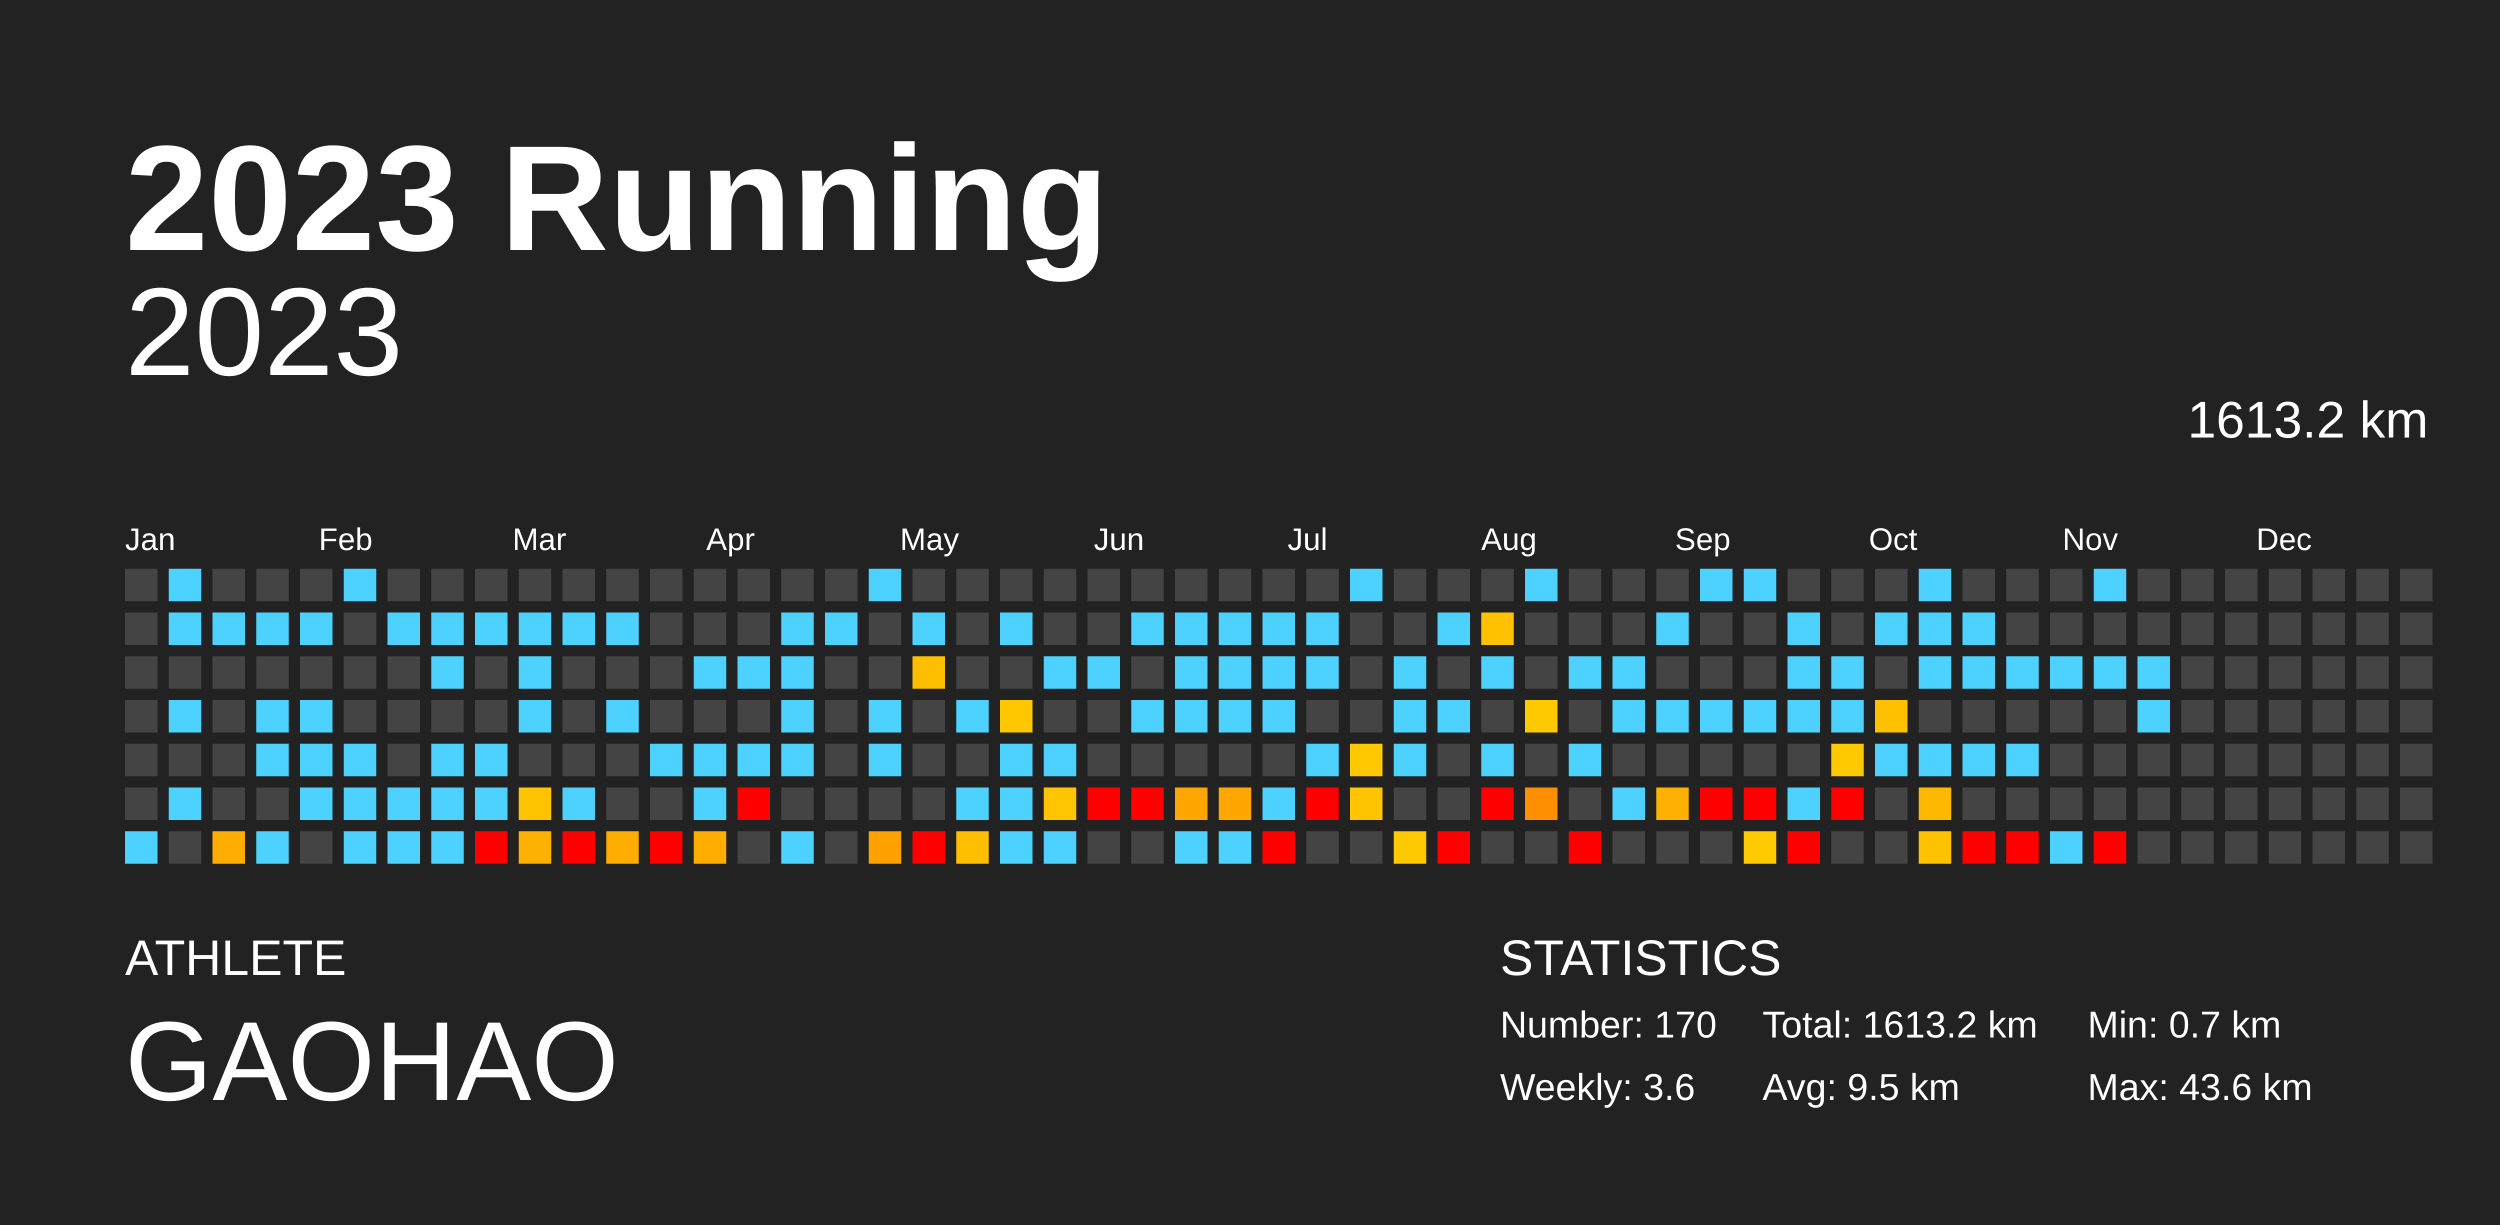
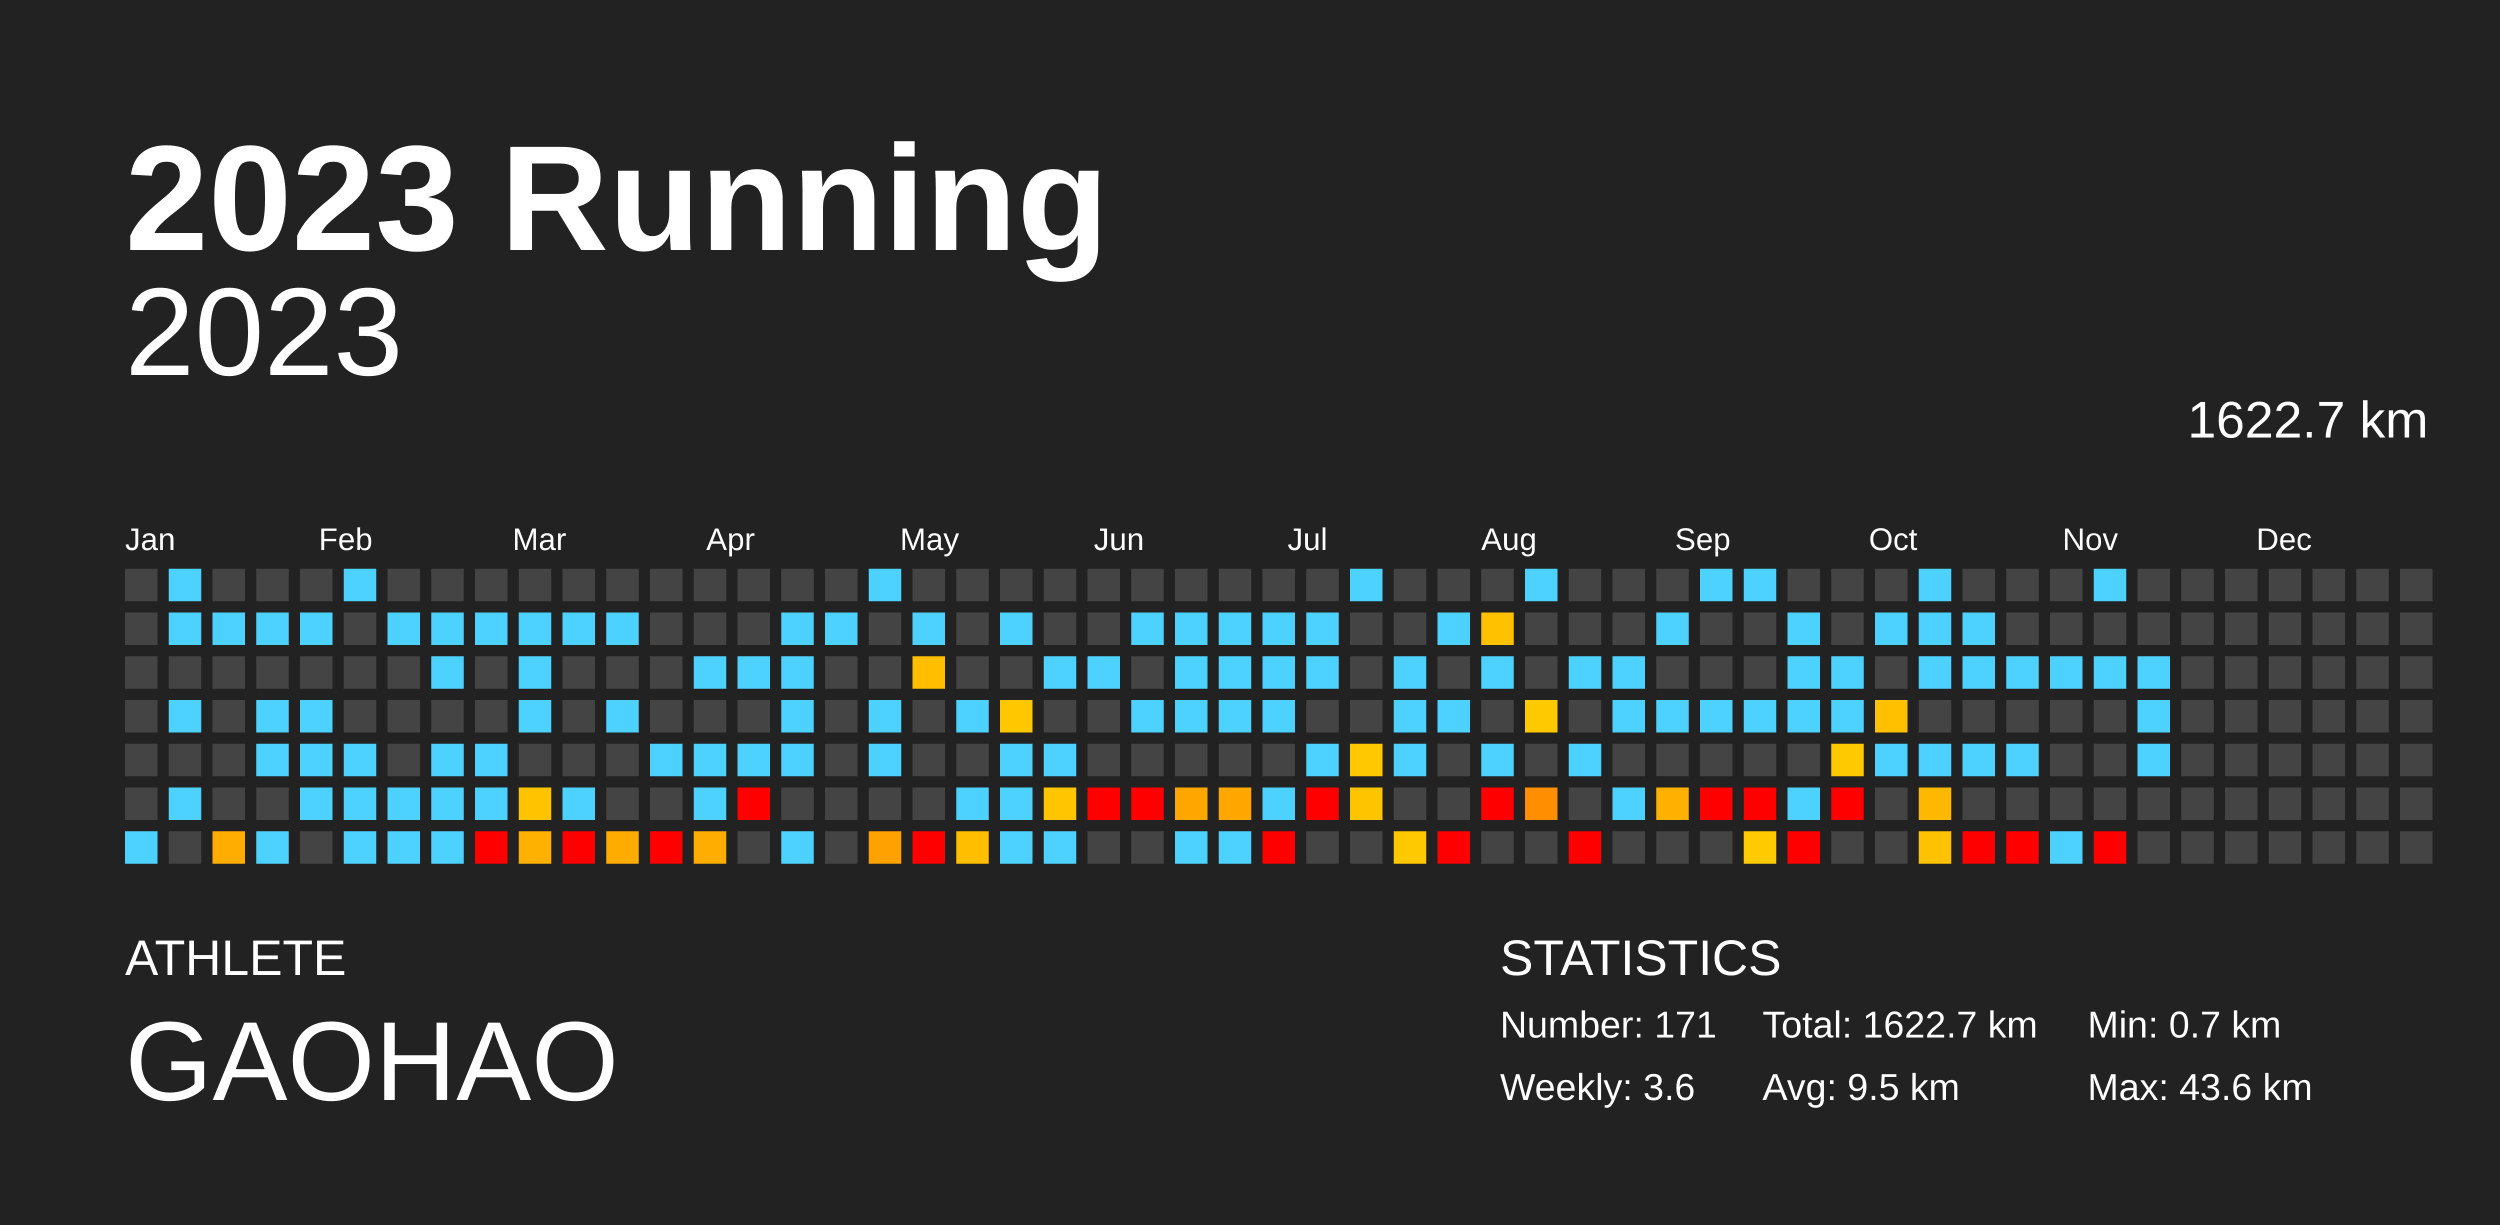
<svg xmlns="http://www.w3.org/2000/svg" baseProfile="full" height="98mm" version="1.1" viewBox="0,0,200,98" width="200mm">
  <defs />
  <rect fill="#222222" height="98" width="200" x="0" y="0" />
  <text fill="#FFFFFF" style="font-size:12px; font-family:Arial; font-weight:bold;" x="10" y="20">2023 Running</text>
  <text fill="#FFFFFF" style="font-size:4px; font-family:Arial" x="10" y="78">ATHLETE</text>
  <text fill="#FFFFFF" style="font-size:9px; font-family:Arial" x="10" y="88">GAOHAO</text>
  <text fill="#FFFFFF" style="font-size:4px; font-family:Arial" x="120" y="78">STATISTICS</text>
-   <text fill="#FFFFFF" style="font-size:3px; font-family:Arial" x="120" y="83">Number: 170</text>
+   <text fill="#FFFFFF" style="font-size:3px; font-family:Arial" x="120" y="83">Number: 171</text>
  <text fill="#FFFFFF" style="font-size:3px; font-family:Arial" x="120" y="88">Weekly: 3.6</text>
-   <text fill="#FFFFFF" style="font-size:3px; font-family:Arial" x="141" y="83">Total: 1613.2 km</text>
+   <text fill="#FFFFFF" style="font-size:3px; font-family:Arial" x="141" y="83">Total: 1622.7 km</text>
  <text fill="#FFFFFF" style="font-size:3px; font-family:Arial" x="141" y="88">Avg: 9.5 km</text>
  <text fill="#FFFFFF" style="font-size:3px; font-family:Arial" x="167" y="83">Min: 0.7 km</text>
  <text fill="#FFFFFF" style="font-size:3px; font-family:Arial" x="167" y="88">Max: 43.6 km</text>
  <text alignment-baseline="hanging" fill="#FFFFFF" style="font-size:10.0px; font-family:Arial;" x="10" y="30">2023</text>
-   <text alignment-baseline="hanging" fill="#FFFFFF" style="font-size:4.125px; font-family:Arial;" x="175" y="35">1613.2 km</text>
+   <text alignment-baseline="hanging" fill="#FFFFFF" style="font-size:4.125px; font-family:Arial;" x="175" y="35">1622.7 km</text>
  <text fill="#FFFFFF" style="font-size:2.5px; font-family:Arial" x="10.0" y="44">Jan</text>
  <text fill="#FFFFFF" style="font-size:2.5px; font-family:Arial" x="25.5" y="44">Feb</text>
  <text fill="#FFFFFF" style="font-size:2.5px; font-family:Arial" x="41.0" y="44">Mar</text>
  <text fill="#FFFFFF" style="font-size:2.5px; font-family:Arial" x="56.5" y="44">Apr</text>
  <text fill="#FFFFFF" style="font-size:2.5px; font-family:Arial" x="72.0" y="44">May</text>
  <text fill="#FFFFFF" style="font-size:2.5px; font-family:Arial" x="87.5" y="44">Jun</text>
  <text fill="#FFFFFF" style="font-size:2.5px; font-family:Arial" x="103.0" y="44">Jul</text>
  <text fill="#FFFFFF" style="font-size:2.5px; font-family:Arial" x="118.5" y="44">Aug</text>
  <text fill="#FFFFFF" style="font-size:2.5px; font-family:Arial" x="134.0" y="44">Sep</text>
  <text fill="#FFFFFF" style="font-size:2.5px; font-family:Arial" x="149.5" y="44">Oct</text>
  <text fill="#FFFFFF" style="font-size:2.5px; font-family:Arial" x="165.0" y="44">Nov</text>
  <text fill="#FFFFFF" style="font-size:2.5px; font-family:Arial" x="180.5" y="44">Dec</text>
  <rect fill="#444444" height="2.6" width="2.6" x="10.0" y="45.5" />
  <rect fill="#444444" height="2.6" width="2.6" x="10.0" y="49.0" />
  <rect fill="#444444" height="2.6" width="2.6" x="10.0" y="52.5" />
  <rect fill="#444444" height="2.6" width="2.6" x="10.0" y="56.0" />
  <rect fill="#444444" height="2.6" width="2.6" x="10.0" y="59.5" />
  <rect fill="#444444" height="2.6" width="2.6" x="10.0" y="63.0" />
  <rect fill="#4dd2ff" height="2.6" width="2.6" x="10.0" y="66.5" />
  <rect fill="#4dd2ff" height="2.6" width="2.6" x="13.5" y="45.5" />
  <rect fill="#4dd2ff" height="2.6" width="2.6" x="13.5" y="49.0" />
  <rect fill="#444444" height="2.6" width="2.6" x="13.5" y="52.5" />
  <rect fill="#4dd2ff" height="2.6" width="2.6" x="13.5" y="56.0" />
  <rect fill="#444444" height="2.6" width="2.6" x="13.5" y="59.5" />
  <rect fill="#4dd2ff" height="2.6" width="2.6" x="13.5" y="63.0" />
  <rect fill="#444444" height="2.6" width="2.6" x="13.5" y="66.5" />
  <rect fill="#444444" height="2.6" width="2.6" x="17.0" y="45.5" />
  <rect fill="#4dd2ff" height="2.6" width="2.6" x="17.0" y="49.0" />
  <rect fill="#444444" height="2.6" width="2.6" x="17.0" y="52.5" />
  <rect fill="#444444" height="2.6" width="2.6" x="17.0" y="56.0" />
  <rect fill="#444444" height="2.6" width="2.6" x="17.0" y="59.5" />
  <rect fill="#444444" height="2.6" width="2.6" x="17.0" y="63.0" />
  <rect fill="#ffad00" height="2.6" width="2.6" x="17.0" y="66.5" />
  <rect fill="#444444" height="2.6" width="2.6" x="20.5" y="45.5" />
  <rect fill="#4dd2ff" height="2.6" width="2.6" x="20.5" y="49.0" />
  <rect fill="#444444" height="2.6" width="2.6" x="20.5" y="52.5" />
  <rect fill="#4dd2ff" height="2.6" width="2.6" x="20.5" y="56.0" />
  <rect fill="#4dd2ff" height="2.6" width="2.6" x="20.5" y="59.5" />
  <rect fill="#444444" height="2.6" width="2.6" x="20.5" y="63.0" />
  <rect fill="#4dd2ff" height="2.6" width="2.6" x="20.5" y="66.5" />
  <rect fill="#444444" height="2.6" width="2.6" x="24.0" y="45.5" />
  <rect fill="#4dd2ff" height="2.6" width="2.6" x="24.0" y="49.0" />
  <rect fill="#444444" height="2.6" width="2.6" x="24.0" y="52.5" />
  <rect fill="#4dd2ff" height="2.6" width="2.6" x="24.0" y="56.0" />
  <rect fill="#4dd2ff" height="2.6" width="2.6" x="24.0" y="59.5" />
  <rect fill="#4dd2ff" height="2.6" width="2.6" x="24.0" y="63.0" />
  <rect fill="#444444" height="2.6" width="2.6" x="24.0" y="66.5" />
  <rect fill="#4dd2ff" height="2.6" width="2.6" x="27.5" y="45.5" />
  <rect fill="#444444" height="2.6" width="2.6" x="27.5" y="49.0" />
  <rect fill="#444444" height="2.6" width="2.6" x="27.5" y="52.5" />
  <rect fill="#444444" height="2.6" width="2.6" x="27.5" y="56.0" />
  <rect fill="#4dd2ff" height="2.6" width="2.6" x="27.5" y="59.5" />
  <rect fill="#4dd2ff" height="2.6" width="2.6" x="27.5" y="63.0" />
  <rect fill="#4dd2ff" height="2.6" width="2.6" x="27.5" y="66.5" />
  <rect fill="#444444" height="2.6" width="2.6" x="31.0" y="45.5" />
  <rect fill="#4dd2ff" height="2.6" width="2.6" x="31.0" y="49.0" />
  <rect fill="#444444" height="2.6" width="2.6" x="31.0" y="52.5" />
  <rect fill="#444444" height="2.6" width="2.6" x="31.0" y="56.0" />
  <rect fill="#444444" height="2.6" width="2.6" x="31.0" y="59.5" />
  <rect fill="#4dd2ff" height="2.6" width="2.6" x="31.0" y="63.0" />
  <rect fill="#4dd2ff" height="2.6" width="2.6" x="31.0" y="66.5" />
  <rect fill="#444444" height="2.6" width="2.6" x="34.5" y="45.5" />
  <rect fill="#4dd2ff" height="2.6" width="2.6" x="34.5" y="49.0" />
  <rect fill="#4dd2ff" height="2.6" width="2.6" x="34.5" y="52.5" />
  <rect fill="#444444" height="2.6" width="2.6" x="34.5" y="56.0" />
  <rect fill="#4dd2ff" height="2.6" width="2.6" x="34.5" y="59.5" />
  <rect fill="#4dd2ff" height="2.6" width="2.6" x="34.5" y="63.0" />
  <rect fill="#4dd2ff" height="2.6" width="2.6" x="34.5" y="66.5" />
  <rect fill="#444444" height="2.6" width="2.6" x="38.0" y="45.5" />
  <rect fill="#4dd2ff" height="2.6" width="2.6" x="38.0" y="49.0" />
  <rect fill="#444444" height="2.6" width="2.6" x="38.0" y="52.5" />
  <rect fill="#444444" height="2.6" width="2.6" x="38.0" y="56.0" />
  <rect fill="#4dd2ff" height="2.6" width="2.6" x="38.0" y="59.5" />
  <rect fill="#4dd2ff" height="2.6" width="2.6" x="38.0" y="63.0" />
  <rect fill="red" height="2.6" width="2.6" x="38.0" y="66.5" />
  <rect fill="#444444" height="2.6" width="2.6" x="41.5" y="45.5" />
  <rect fill="#4dd2ff" height="2.6" width="2.6" x="41.5" y="49.0" />
  <rect fill="#4dd2ff" height="2.6" width="2.6" x="41.5" y="52.5" />
  <rect fill="#4dd2ff" height="2.6" width="2.6" x="41.5" y="56.0" />
  <rect fill="#444444" height="2.6" width="2.6" x="41.5" y="59.5" />
  <rect fill="#ffc300" height="2.6" width="2.6" x="41.5" y="63.0" />
  <rect fill="#ffb100" height="2.6" width="2.6" x="41.5" y="66.5" />
  <rect fill="#444444" height="2.6" width="2.6" x="45.0" y="45.5" />
  <rect fill="#4dd2ff" height="2.6" width="2.6" x="45.0" y="49.0" />
  <rect fill="#444444" height="2.6" width="2.6" x="45.0" y="52.5" />
  <rect fill="#444444" height="2.6" width="2.6" x="45.0" y="56.0" />
  <rect fill="#444444" height="2.6" width="2.6" x="45.0" y="59.5" />
  <rect fill="#4dd2ff" height="2.6" width="2.6" x="45.0" y="63.0" />
  <rect fill="red" height="2.6" width="2.6" x="45.0" y="66.5" />
  <rect fill="#444444" height="2.6" width="2.6" x="48.5" y="45.5" />
  <rect fill="#4dd2ff" height="2.6" width="2.6" x="48.5" y="49.0" />
  <rect fill="#444444" height="2.6" width="2.6" x="48.5" y="52.5" />
  <rect fill="#4dd2ff" height="2.6" width="2.6" x="48.5" y="56.0" />
  <rect fill="#444444" height="2.6" width="2.6" x="48.5" y="59.5" />
  <rect fill="#444444" height="2.6" width="2.6" x="48.5" y="63.0" />
  <rect fill="#ffac00" height="2.6" width="2.6" x="48.5" y="66.5" />
  <rect fill="#444444" height="2.6" width="2.6" x="52.0" y="45.5" />
  <rect fill="#444444" height="2.6" width="2.6" x="52.0" y="49.0" />
  <rect fill="#444444" height="2.6" width="2.6" x="52.0" y="52.5" />
  <rect fill="#444444" height="2.6" width="2.6" x="52.0" y="56.0" />
  <rect fill="#4dd2ff" height="2.6" width="2.6" x="52.0" y="59.5" />
  <rect fill="#444444" height="2.6" width="2.6" x="52.0" y="63.0" />
  <rect fill="red" height="2.6" width="2.6" x="52.0" y="66.5" />
  <rect fill="#444444" height="2.6" width="2.6" x="55.5" y="45.5" />
  <rect fill="#444444" height="2.6" width="2.6" x="55.5" y="49.0" />
  <rect fill="#4dd2ff" height="2.6" width="2.6" x="55.5" y="52.5" />
  <rect fill="#444444" height="2.6" width="2.6" x="55.5" y="56.0" />
  <rect fill="#4dd2ff" height="2.6" width="2.6" x="55.5" y="59.5" />
  <rect fill="#4dd2ff" height="2.6" width="2.6" x="55.5" y="63.0" />
  <rect fill="#ffae00" height="2.6" width="2.6" x="55.5" y="66.5" />
  <rect fill="#444444" height="2.6" width="2.6" x="59.0" y="45.5" />
  <rect fill="#444444" height="2.6" width="2.6" x="59.0" y="49.0" />
  <rect fill="#4dd2ff" height="2.6" width="2.6" x="59.0" y="52.5" />
  <rect fill="#444444" height="2.6" width="2.6" x="59.0" y="56.0" />
  <rect fill="#4dd2ff" height="2.6" width="2.6" x="59.0" y="59.5" />
  <rect fill="red" height="2.6" width="2.6" x="59.0" y="63.0" />
  <rect fill="#444444" height="2.6" width="2.6" x="59.0" y="66.5" />
  <rect fill="#444444" height="2.6" width="2.6" x="62.5" y="45.5" />
  <rect fill="#4dd2ff" height="2.6" width="2.6" x="62.5" y="49.0" />
  <rect fill="#4dd2ff" height="2.6" width="2.6" x="62.5" y="52.5" />
  <rect fill="#4dd2ff" height="2.6" width="2.6" x="62.5" y="56.0" />
  <rect fill="#4dd2ff" height="2.6" width="2.6" x="62.5" y="59.5" />
  <rect fill="#444444" height="2.6" width="2.6" x="62.5" y="63.0" />
  <rect fill="#4dd2ff" height="2.6" width="2.6" x="62.5" y="66.5" />
  <rect fill="#444444" height="2.6" width="2.6" x="66.0" y="45.5" />
  <rect fill="#4dd2ff" height="2.6" width="2.6" x="66.0" y="49.0" />
  <rect fill="#444444" height="2.6" width="2.6" x="66.0" y="52.5" />
  <rect fill="#444444" height="2.6" width="2.6" x="66.0" y="56.0" />
  <rect fill="#444444" height="2.6" width="2.6" x="66.0" y="59.5" />
  <rect fill="#444444" height="2.6" width="2.6" x="66.0" y="63.0" />
  <rect fill="#444444" height="2.6" width="2.6" x="66.0" y="66.5" />
  <rect fill="#4dd2ff" height="2.6" width="2.6" x="69.5" y="45.5" />
  <rect fill="#444444" height="2.6" width="2.6" x="69.5" y="49.0" />
  <rect fill="#444444" height="2.6" width="2.6" x="69.5" y="52.5" />
  <rect fill="#4dd2ff" height="2.6" width="2.6" x="69.5" y="56.0" />
  <rect fill="#4dd2ff" height="2.6" width="2.6" x="69.5" y="59.5" />
  <rect fill="#444444" height="2.6" width="2.6" x="69.5" y="63.0" />
  <rect fill="#ffa100" height="2.6" width="2.6" x="69.5" y="66.5" />
  <rect fill="#444444" height="2.6" width="2.6" x="73.0" y="45.5" />
  <rect fill="#4dd2ff" height="2.6" width="2.6" x="73.0" y="49.0" />
  <rect fill="#ffbe00" height="2.6" width="2.6" x="73.0" y="52.5" />
  <rect fill="#444444" height="2.6" width="2.6" x="73.0" y="56.0" />
  <rect fill="#444444" height="2.6" width="2.6" x="73.0" y="59.5" />
  <rect fill="#444444" height="2.6" width="2.6" x="73.0" y="63.0" />
  <rect fill="red" height="2.6" width="2.6" x="73.0" y="66.5" />
  <rect fill="#444444" height="2.6" width="2.6" x="76.5" y="45.5" />
  <rect fill="#444444" height="2.6" width="2.6" x="76.5" y="49.0" />
  <rect fill="#444444" height="2.6" width="2.6" x="76.5" y="52.5" />
  <rect fill="#4dd2ff" height="2.6" width="2.6" x="76.5" y="56.0" />
  <rect fill="#444444" height="2.6" width="2.6" x="76.5" y="59.5" />
  <rect fill="#4dd2ff" height="2.6" width="2.6" x="76.5" y="63.0" />
  <rect fill="#ffbe00" height="2.6" width="2.6" x="76.5" y="66.5" />
  <rect fill="#444444" height="2.6" width="2.6" x="80.0" y="45.5" />
  <rect fill="#4dd2ff" height="2.6" width="2.6" x="80.0" y="49.0" />
  <rect fill="#444444" height="2.6" width="2.6" x="80.0" y="52.5" />
  <rect fill="#ffc700" height="2.6" width="2.6" x="80.0" y="56.0" />
  <rect fill="#4dd2ff" height="2.6" width="2.6" x="80.0" y="59.5" />
  <rect fill="#4dd2ff" height="2.6" width="2.6" x="80.0" y="63.0" />
  <rect fill="#4dd2ff" height="2.6" width="2.6" x="80.0" y="66.5" />
  <rect fill="#444444" height="2.6" width="2.6" x="83.5" y="45.5" />
  <rect fill="#444444" height="2.6" width="2.6" x="83.5" y="49.0" />
  <rect fill="#4dd2ff" height="2.6" width="2.6" x="83.5" y="52.5" />
  <rect fill="#444444" height="2.6" width="2.6" x="83.5" y="56.0" />
  <rect fill="#4dd2ff" height="2.6" width="2.6" x="83.5" y="59.5" />
  <rect fill="#ffc500" height="2.6" width="2.6" x="83.5" y="63.0" />
  <rect fill="#4dd2ff" height="2.6" width="2.6" x="83.5" y="66.5" />
  <rect fill="#444444" height="2.6" width="2.6" x="87.0" y="45.5" />
  <rect fill="#444444" height="2.6" width="2.6" x="87.0" y="49.0" />
  <rect fill="#4dd2ff" height="2.6" width="2.6" x="87.0" y="52.5" />
  <rect fill="#444444" height="2.6" width="2.6" x="87.0" y="56.0" />
  <rect fill="#444444" height="2.6" width="2.6" x="87.0" y="59.5" />
  <rect fill="red" height="2.6" width="2.6" x="87.0" y="63.0" />
  <rect fill="#444444" height="2.6" width="2.6" x="87.0" y="66.5" />
  <rect fill="#444444" height="2.6" width="2.6" x="90.5" y="45.5" />
  <rect fill="#4dd2ff" height="2.6" width="2.6" x="90.5" y="49.0" />
  <rect fill="#444444" height="2.6" width="2.6" x="90.5" y="52.5" />
  <rect fill="#4dd2ff" height="2.6" width="2.6" x="90.5" y="56.0" />
  <rect fill="#444444" height="2.6" width="2.6" x="90.5" y="59.5" />
  <rect fill="red" height="2.6" width="2.6" x="90.5" y="63.0" />
  <rect fill="#444444" height="2.6" width="2.6" x="90.5" y="66.5" />
  <rect fill="#444444" height="2.6" width="2.6" x="94.0" y="45.5" />
  <rect fill="#4dd2ff" height="2.6" width="2.6" x="94.0" y="49.0" />
  <rect fill="#4dd2ff" height="2.6" width="2.6" x="94.0" y="52.5" />
  <rect fill="#4dd2ff" height="2.6" width="2.6" x="94.0" y="56.0" />
  <rect fill="#444444" height="2.6" width="2.6" x="94.0" y="59.5" />
  <rect fill="#ffa600" height="2.6" width="2.6" x="94.0" y="63.0" />
  <rect fill="#4dd2ff" height="2.6" width="2.6" x="94.0" y="66.5" />
  <rect fill="#444444" height="2.6" width="2.6" x="97.5" y="45.5" />
  <rect fill="#4dd2ff" height="2.6" width="2.6" x="97.5" y="49.0" />
  <rect fill="#4dd2ff" height="2.6" width="2.6" x="97.5" y="52.5" />
  <rect fill="#4dd2ff" height="2.6" width="2.6" x="97.5" y="56.0" />
  <rect fill="#444444" height="2.6" width="2.6" x="97.5" y="59.5" />
  <rect fill="#ffa700" height="2.6" width="2.6" x="97.5" y="63.0" />
  <rect fill="#4dd2ff" height="2.6" width="2.6" x="97.5" y="66.5" />
  <rect fill="#444444" height="2.6" width="2.6" x="101.0" y="45.5" />
  <rect fill="#4dd2ff" height="2.6" width="2.6" x="101.0" y="49.0" />
  <rect fill="#4dd2ff" height="2.6" width="2.6" x="101.0" y="52.5" />
  <rect fill="#4dd2ff" height="2.6" width="2.6" x="101.0" y="56.0" />
  <rect fill="#444444" height="2.6" width="2.6" x="101.0" y="59.5" />
  <rect fill="#4dd2ff" height="2.6" width="2.6" x="101.0" y="63.0" />
  <rect fill="red" height="2.6" width="2.6" x="101.0" y="66.5" />
  <rect fill="#444444" height="2.6" width="2.6" x="104.5" y="45.5" />
  <rect fill="#4dd2ff" height="2.6" width="2.6" x="104.5" y="49.0" />
  <rect fill="#4dd2ff" height="2.6" width="2.6" x="104.5" y="52.5" />
  <rect fill="#444444" height="2.6" width="2.6" x="104.5" y="56.0" />
  <rect fill="#4dd2ff" height="2.6" width="2.6" x="104.5" y="59.5" />
  <rect fill="red" height="2.6" width="2.6" x="104.5" y="63.0" />
  <rect fill="#444444" height="2.6" width="2.6" x="104.5" y="66.5" />
  <rect fill="#4dd2ff" height="2.6" width="2.6" x="108.0" y="45.5" />
  <rect fill="#444444" height="2.6" width="2.6" x="108.0" y="49.0" />
  <rect fill="#444444" height="2.6" width="2.6" x="108.0" y="52.5" />
  <rect fill="#444444" height="2.6" width="2.6" x="108.0" y="56.0" />
  <rect fill="#ffc800" height="2.6" width="2.6" x="108.0" y="59.5" />
  <rect fill="#ffc400" height="2.6" width="2.6" x="108.0" y="63.0" />
  <rect fill="#444444" height="2.6" width="2.6" x="108.0" y="66.5" />
  <rect fill="#444444" height="2.6" width="2.6" x="111.5" y="45.5" />
  <rect fill="#444444" height="2.6" width="2.6" x="111.5" y="49.0" />
  <rect fill="#4dd2ff" height="2.6" width="2.6" x="111.5" y="52.5" />
  <rect fill="#4dd2ff" height="2.6" width="2.6" x="111.5" y="56.0" />
  <rect fill="#4dd2ff" height="2.6" width="2.6" x="111.5" y="59.5" />
  <rect fill="#444444" height="2.6" width="2.6" x="111.5" y="63.0" />
  <rect fill="#ffc900" height="2.6" width="2.6" x="111.5" y="66.5" />
  <rect fill="#444444" height="2.6" width="2.6" x="115.0" y="45.5" />
  <rect fill="#4dd2ff" height="2.6" width="2.6" x="115.0" y="49.0" />
  <rect fill="#444444" height="2.6" width="2.6" x="115.0" y="52.5" />
  <rect fill="#4dd2ff" height="2.6" width="2.6" x="115.0" y="56.0" />
  <rect fill="#444444" height="2.6" width="2.6" x="115.0" y="59.5" />
  <rect fill="#444444" height="2.6" width="2.6" x="115.0" y="63.0" />
  <rect fill="red" height="2.6" width="2.6" x="115.0" y="66.5" />
  <rect fill="#444444" height="2.6" width="2.6" x="118.5" y="45.5" />
  <rect fill="#ffc100" height="2.6" width="2.6" x="118.5" y="49.0" />
  <rect fill="#4dd2ff" height="2.6" width="2.6" x="118.5" y="52.5" />
  <rect fill="#444444" height="2.6" width="2.6" x="118.5" y="56.0" />
  <rect fill="#4dd2ff" height="2.6" width="2.6" x="118.5" y="59.5" />
  <rect fill="red" height="2.6" width="2.6" x="118.5" y="63.0" />
  <rect fill="#444444" height="2.6" width="2.6" x="118.5" y="66.5" />
  <rect fill="#4dd2ff" height="2.6" width="2.6" x="122.0" y="45.5" />
  <rect fill="#444444" height="2.6" width="2.6" x="122.0" y="49.0" />
  <rect fill="#444444" height="2.6" width="2.6" x="122.0" y="52.5" />
  <rect fill="#ffc900" height="2.6" width="2.6" x="122.0" y="56.0" />
  <rect fill="#444444" height="2.6" width="2.6" x="122.0" y="59.5" />
  <rect fill="#ff8e00" height="2.6" width="2.6" x="122.0" y="63.0" />
  <rect fill="#444444" height="2.6" width="2.6" x="122.0" y="66.5" />
  <rect fill="#444444" height="2.6" width="2.6" x="125.5" y="45.5" />
  <rect fill="#444444" height="2.6" width="2.6" x="125.5" y="49.0" />
  <rect fill="#4dd2ff" height="2.6" width="2.6" x="125.5" y="52.5" />
  <rect fill="#444444" height="2.6" width="2.6" x="125.5" y="56.0" />
  <rect fill="#4dd2ff" height="2.6" width="2.6" x="125.5" y="59.5" />
  <rect fill="#444444" height="2.6" width="2.6" x="125.5" y="63.0" />
  <rect fill="red" height="2.6" width="2.6" x="125.5" y="66.5" />
  <rect fill="#444444" height="2.6" width="2.6" x="129.0" y="45.5" />
  <rect fill="#444444" height="2.6" width="2.6" x="129.0" y="49.0" />
  <rect fill="#4dd2ff" height="2.6" width="2.6" x="129.0" y="52.5" />
  <rect fill="#4dd2ff" height="2.6" width="2.6" x="129.0" y="56.0" />
  <rect fill="#444444" height="2.6" width="2.6" x="129.0" y="59.5" />
  <rect fill="#4dd2ff" height="2.6" width="2.6" x="129.0" y="63.0" />
  <rect fill="#444444" height="2.6" width="2.6" x="129.0" y="66.5" />
  <rect fill="#444444" height="2.6" width="2.6" x="132.5" y="45.5" />
  <rect fill="#4dd2ff" height="2.6" width="2.6" x="132.5" y="49.0" />
  <rect fill="#444444" height="2.6" width="2.6" x="132.5" y="52.5" />
  <rect fill="#4dd2ff" height="2.6" width="2.6" x="132.5" y="56.0" />
  <rect fill="#444444" height="2.6" width="2.6" x="132.5" y="59.5" />
  <rect fill="#ffb000" height="2.6" width="2.6" x="132.5" y="63.0" />
  <rect fill="#444444" height="2.6" width="2.6" x="132.5" y="66.5" />
  <rect fill="#4dd2ff" height="2.6" width="2.6" x="136.0" y="45.5" />
  <rect fill="#444444" height="2.6" width="2.6" x="136.0" y="49.0" />
  <rect fill="#444444" height="2.6" width="2.6" x="136.0" y="52.5" />
  <rect fill="#4dd2ff" height="2.6" width="2.6" x="136.0" y="56.0" />
  <rect fill="#444444" height="2.6" width="2.6" x="136.0" y="59.5" />
  <rect fill="red" height="2.6" width="2.6" x="136.0" y="63.0" />
  <rect fill="#444444" height="2.6" width="2.6" x="136.0" y="66.5" />
  <rect fill="#4dd2ff" height="2.6" width="2.6" x="139.5" y="45.5" />
  <rect fill="#444444" height="2.6" width="2.6" x="139.5" y="49.0" />
  <rect fill="#444444" height="2.6" width="2.6" x="139.5" y="52.5" />
  <rect fill="#4dd2ff" height="2.6" width="2.6" x="139.5" y="56.0" />
  <rect fill="#444444" height="2.6" width="2.6" x="139.5" y="59.5" />
  <rect fill="red" height="2.6" width="2.6" x="139.5" y="63.0" />
  <rect fill="#ffca00" height="2.6" width="2.6" x="139.5" y="66.5" />
  <rect fill="#444444" height="2.6" width="2.6" x="143.0" y="45.5" />
  <rect fill="#4dd2ff" height="2.6" width="2.6" x="143.0" y="49.0" />
  <rect fill="#4dd2ff" height="2.6" width="2.6" x="143.0" y="52.5" />
  <rect fill="#4dd2ff" height="2.6" width="2.6" x="143.0" y="56.0" />
  <rect fill="#444444" height="2.6" width="2.6" x="143.0" y="59.5" />
  <rect fill="#4dd2ff" height="2.6" width="2.6" x="143.0" y="63.0" />
  <rect fill="red" height="2.6" width="2.6" x="143.0" y="66.5" />
  <rect fill="#444444" height="2.6" width="2.6" x="146.5" y="45.5" />
  <rect fill="#444444" height="2.6" width="2.6" x="146.5" y="49.0" />
  <rect fill="#4dd2ff" height="2.6" width="2.6" x="146.5" y="52.5" />
  <rect fill="#4dd2ff" height="2.6" width="2.6" x="146.5" y="56.0" />
  <rect fill="#ffc900" height="2.6" width="2.6" x="146.5" y="59.5" />
  <rect fill="red" height="2.6" width="2.6" x="146.5" y="63.0" />
  <rect fill="#444444" height="2.6" width="2.6" x="146.5" y="66.5" />
  <rect fill="#444444" height="2.6" width="2.6" x="150.0" y="45.5" />
  <rect fill="#4dd2ff" height="2.6" width="2.6" x="150.0" y="49.0" />
  <rect fill="#444444" height="2.6" width="2.6" x="150.0" y="52.5" />
  <rect fill="#ffc000" height="2.6" width="2.6" x="150.0" y="56.0" />
  <rect fill="#4dd2ff" height="2.6" width="2.6" x="150.0" y="59.5" />
  <rect fill="#444444" height="2.6" width="2.6" x="150.0" y="63.0" />
  <rect fill="#444444" height="2.6" width="2.6" x="150.0" y="66.5" />
  <rect fill="#4dd2ff" height="2.6" width="2.6" x="153.5" y="45.5" />
  <rect fill="#4dd2ff" height="2.6" width="2.6" x="153.5" y="49.0" />
  <rect fill="#4dd2ff" height="2.6" width="2.6" x="153.5" y="52.5" />
  <rect fill="#444444" height="2.6" width="2.6" x="153.5" y="56.0" />
  <rect fill="#4dd2ff" height="2.6" width="2.6" x="153.5" y="59.5" />
  <rect fill="#ffb800" height="2.6" width="2.6" x="153.5" y="63.0" />
  <rect fill="#ffc200" height="2.6" width="2.6" x="153.5" y="66.5" />
  <rect fill="#444444" height="2.6" width="2.6" x="157.0" y="45.5" />
  <rect fill="#4dd2ff" height="2.6" width="2.6" x="157.0" y="49.0" />
  <rect fill="#4dd2ff" height="2.6" width="2.6" x="157.0" y="52.5" />
  <rect fill="#444444" height="2.6" width="2.6" x="157.0" y="56.0" />
  <rect fill="#4dd2ff" height="2.6" width="2.6" x="157.0" y="59.5" />
  <rect fill="#444444" height="2.6" width="2.6" x="157.0" y="63.0" />
  <rect fill="red" height="2.6" width="2.6" x="157.0" y="66.5" />
  <rect fill="#444444" height="2.6" width="2.6" x="160.5" y="45.5" />
  <rect fill="#444444" height="2.6" width="2.6" x="160.5" y="49.0" />
  <rect fill="#4dd2ff" height="2.6" width="2.6" x="160.5" y="52.5" />
  <rect fill="#444444" height="2.6" width="2.6" x="160.5" y="56.0" />
  <rect fill="#4dd2ff" height="2.6" width="2.6" x="160.5" y="59.5" />
  <rect fill="#444444" height="2.6" width="2.6" x="160.5" y="63.0" />
  <rect fill="red" height="2.6" width="2.6" x="160.5" y="66.5" />
  <rect fill="#444444" height="2.6" width="2.6" x="164.0" y="45.5" />
  <rect fill="#444444" height="2.6" width="2.6" x="164.0" y="49.0" />
  <rect fill="#4dd2ff" height="2.6" width="2.6" x="164.0" y="52.5" />
  <rect fill="#444444" height="2.6" width="2.6" x="164.0" y="56.0" />
  <rect fill="#444444" height="2.6" width="2.6" x="164.0" y="59.5" />
  <rect fill="#444444" height="2.6" width="2.6" x="164.0" y="63.0" />
  <rect fill="#4dd2ff" height="2.6" width="2.6" x="164.0" y="66.5" />
  <rect fill="#4dd2ff" height="2.6" width="2.6" x="167.5" y="45.5" />
  <rect fill="#444444" height="2.6" width="2.6" x="167.5" y="49.0" />
  <rect fill="#4dd2ff" height="2.6" width="2.6" x="167.5" y="52.5" />
  <rect fill="#444444" height="2.6" width="2.6" x="167.5" y="56.0" />
  <rect fill="#444444" height="2.6" width="2.6" x="167.5" y="59.5" />
  <rect fill="#444444" height="2.6" width="2.6" x="167.5" y="63.0" />
  <rect fill="red" height="2.6" width="2.6" x="167.5" y="66.5" />
  <rect fill="#444444" height="2.6" width="2.6" x="171.0" y="45.5" />
  <rect fill="#444444" height="2.6" width="2.6" x="171.0" y="49.0" />
  <rect fill="#4dd2ff" height="2.6" width="2.6" x="171.0" y="52.5" />
  <rect fill="#4dd2ff" height="2.6" width="2.6" x="171.0" y="56.0" />
-   <rect fill="#444444" height="2.6" width="2.6" x="171.0" y="59.5" />
+   <rect fill="#4dd2ff" height="2.6" width="2.6" x="171.0" y="59.5" />
  <rect fill="#444444" height="2.6" width="2.6" x="171.0" y="63.0" />
  <rect fill="#444444" height="2.6" width="2.6" x="171.0" y="66.5" />
  <rect fill="#444444" height="2.6" width="2.6" x="174.5" y="45.5" />
  <rect fill="#444444" height="2.6" width="2.6" x="174.5" y="49.0" />
  <rect fill="#444444" height="2.6" width="2.6" x="174.5" y="52.5" />
  <rect fill="#444444" height="2.6" width="2.6" x="174.5" y="56.0" />
  <rect fill="#444444" height="2.6" width="2.6" x="174.5" y="59.5" />
  <rect fill="#444444" height="2.6" width="2.6" x="174.5" y="63.0" />
  <rect fill="#444444" height="2.6" width="2.6" x="174.5" y="66.5" />
  <rect fill="#444444" height="2.6" width="2.6" x="178.0" y="45.5" />
  <rect fill="#444444" height="2.6" width="2.6" x="178.0" y="49.0" />
  <rect fill="#444444" height="2.6" width="2.6" x="178.0" y="52.5" />
  <rect fill="#444444" height="2.6" width="2.6" x="178.0" y="56.0" />
  <rect fill="#444444" height="2.6" width="2.6" x="178.0" y="59.5" />
  <rect fill="#444444" height="2.6" width="2.6" x="178.0" y="63.0" />
  <rect fill="#444444" height="2.6" width="2.6" x="178.0" y="66.5" />
  <rect fill="#444444" height="2.6" width="2.6" x="181.5" y="45.5" />
  <rect fill="#444444" height="2.6" width="2.6" x="181.5" y="49.0" />
  <rect fill="#444444" height="2.6" width="2.6" x="181.5" y="52.5" />
  <rect fill="#444444" height="2.6" width="2.6" x="181.5" y="56.0" />
  <rect fill="#444444" height="2.6" width="2.6" x="181.5" y="59.5" />
  <rect fill="#444444" height="2.6" width="2.6" x="181.5" y="63.0" />
  <rect fill="#444444" height="2.6" width="2.6" x="181.5" y="66.5" />
  <rect fill="#444444" height="2.6" width="2.6" x="185.0" y="45.5" />
  <rect fill="#444444" height="2.6" width="2.6" x="185.0" y="49.0" />
  <rect fill="#444444" height="2.6" width="2.6" x="185.0" y="52.5" />
  <rect fill="#444444" height="2.6" width="2.6" x="185.0" y="56.0" />
  <rect fill="#444444" height="2.6" width="2.6" x="185.0" y="59.5" />
  <rect fill="#444444" height="2.6" width="2.6" x="185.0" y="63.0" />
  <rect fill="#444444" height="2.6" width="2.6" x="185.0" y="66.5" />
  <rect fill="#444444" height="2.6" width="2.6" x="188.5" y="45.5" />
  <rect fill="#444444" height="2.6" width="2.6" x="188.5" y="49.0" />
  <rect fill="#444444" height="2.6" width="2.6" x="188.5" y="52.5" />
  <rect fill="#444444" height="2.6" width="2.6" x="188.5" y="56.0" />
  <rect fill="#444444" height="2.6" width="2.6" x="188.5" y="59.5" />
  <rect fill="#444444" height="2.6" width="2.6" x="188.5" y="63.0" />
  <rect fill="#444444" height="2.6" width="2.6" x="188.5" y="66.5" />
  <rect fill="#444444" height="2.6" width="2.6" x="192.0" y="45.5" />
  <rect fill="#444444" height="2.6" width="2.6" x="192.0" y="49.0" />
  <rect fill="#444444" height="2.6" width="2.6" x="192.0" y="52.5" />
  <rect fill="#444444" height="2.6" width="2.6" x="192.0" y="56.0" />
  <rect fill="#444444" height="2.6" width="2.6" x="192.0" y="59.5" />
  <rect fill="#444444" height="2.6" width="2.6" x="192.0" y="63.0" />
  <rect fill="#444444" height="2.6" width="2.6" x="192.0" y="66.5" />
</svg>
